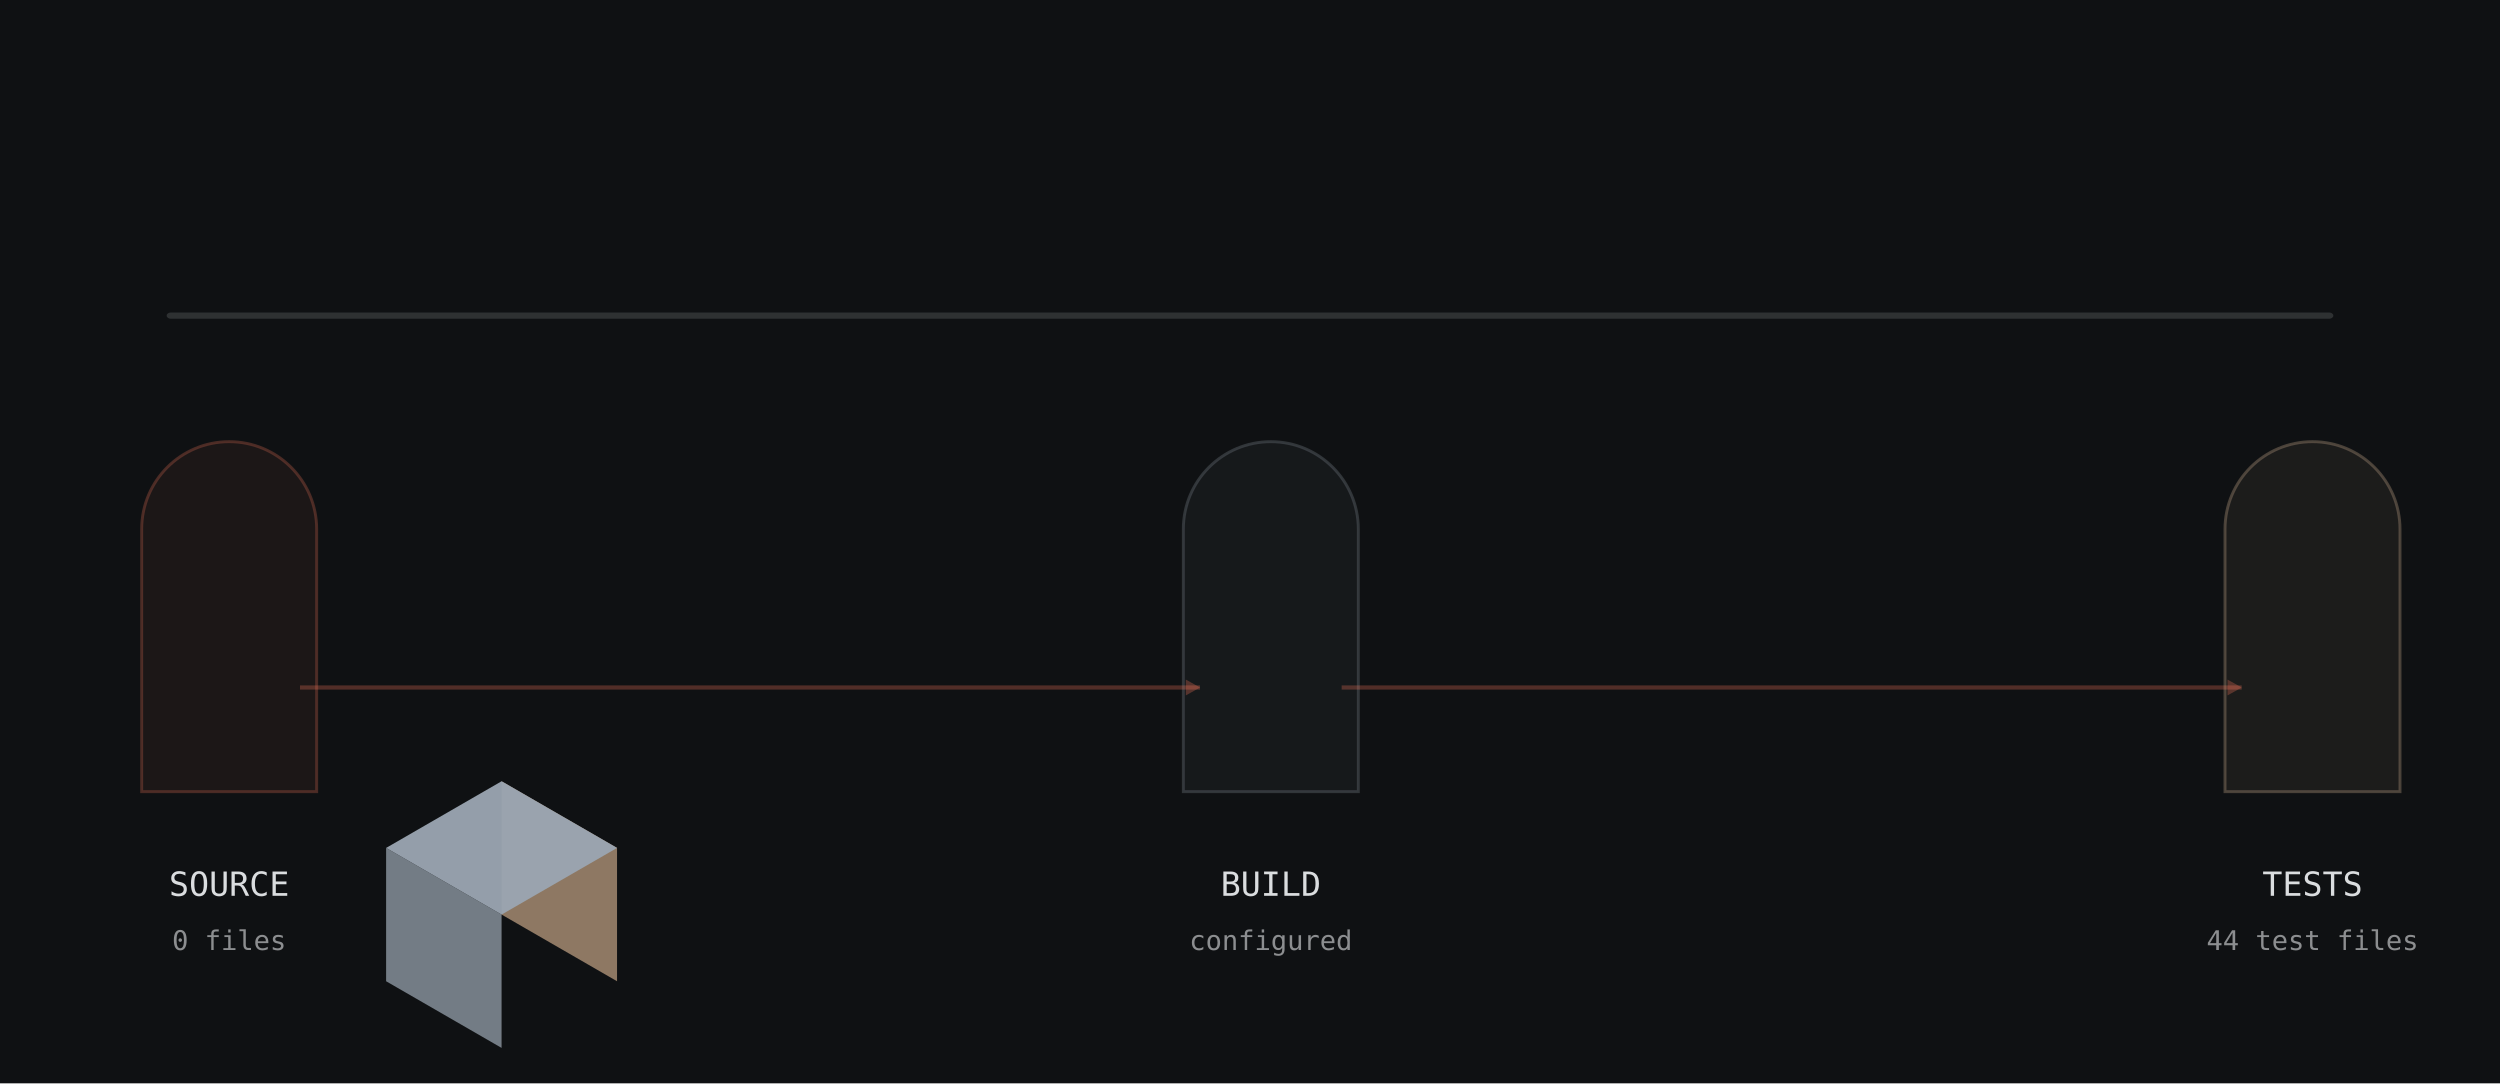
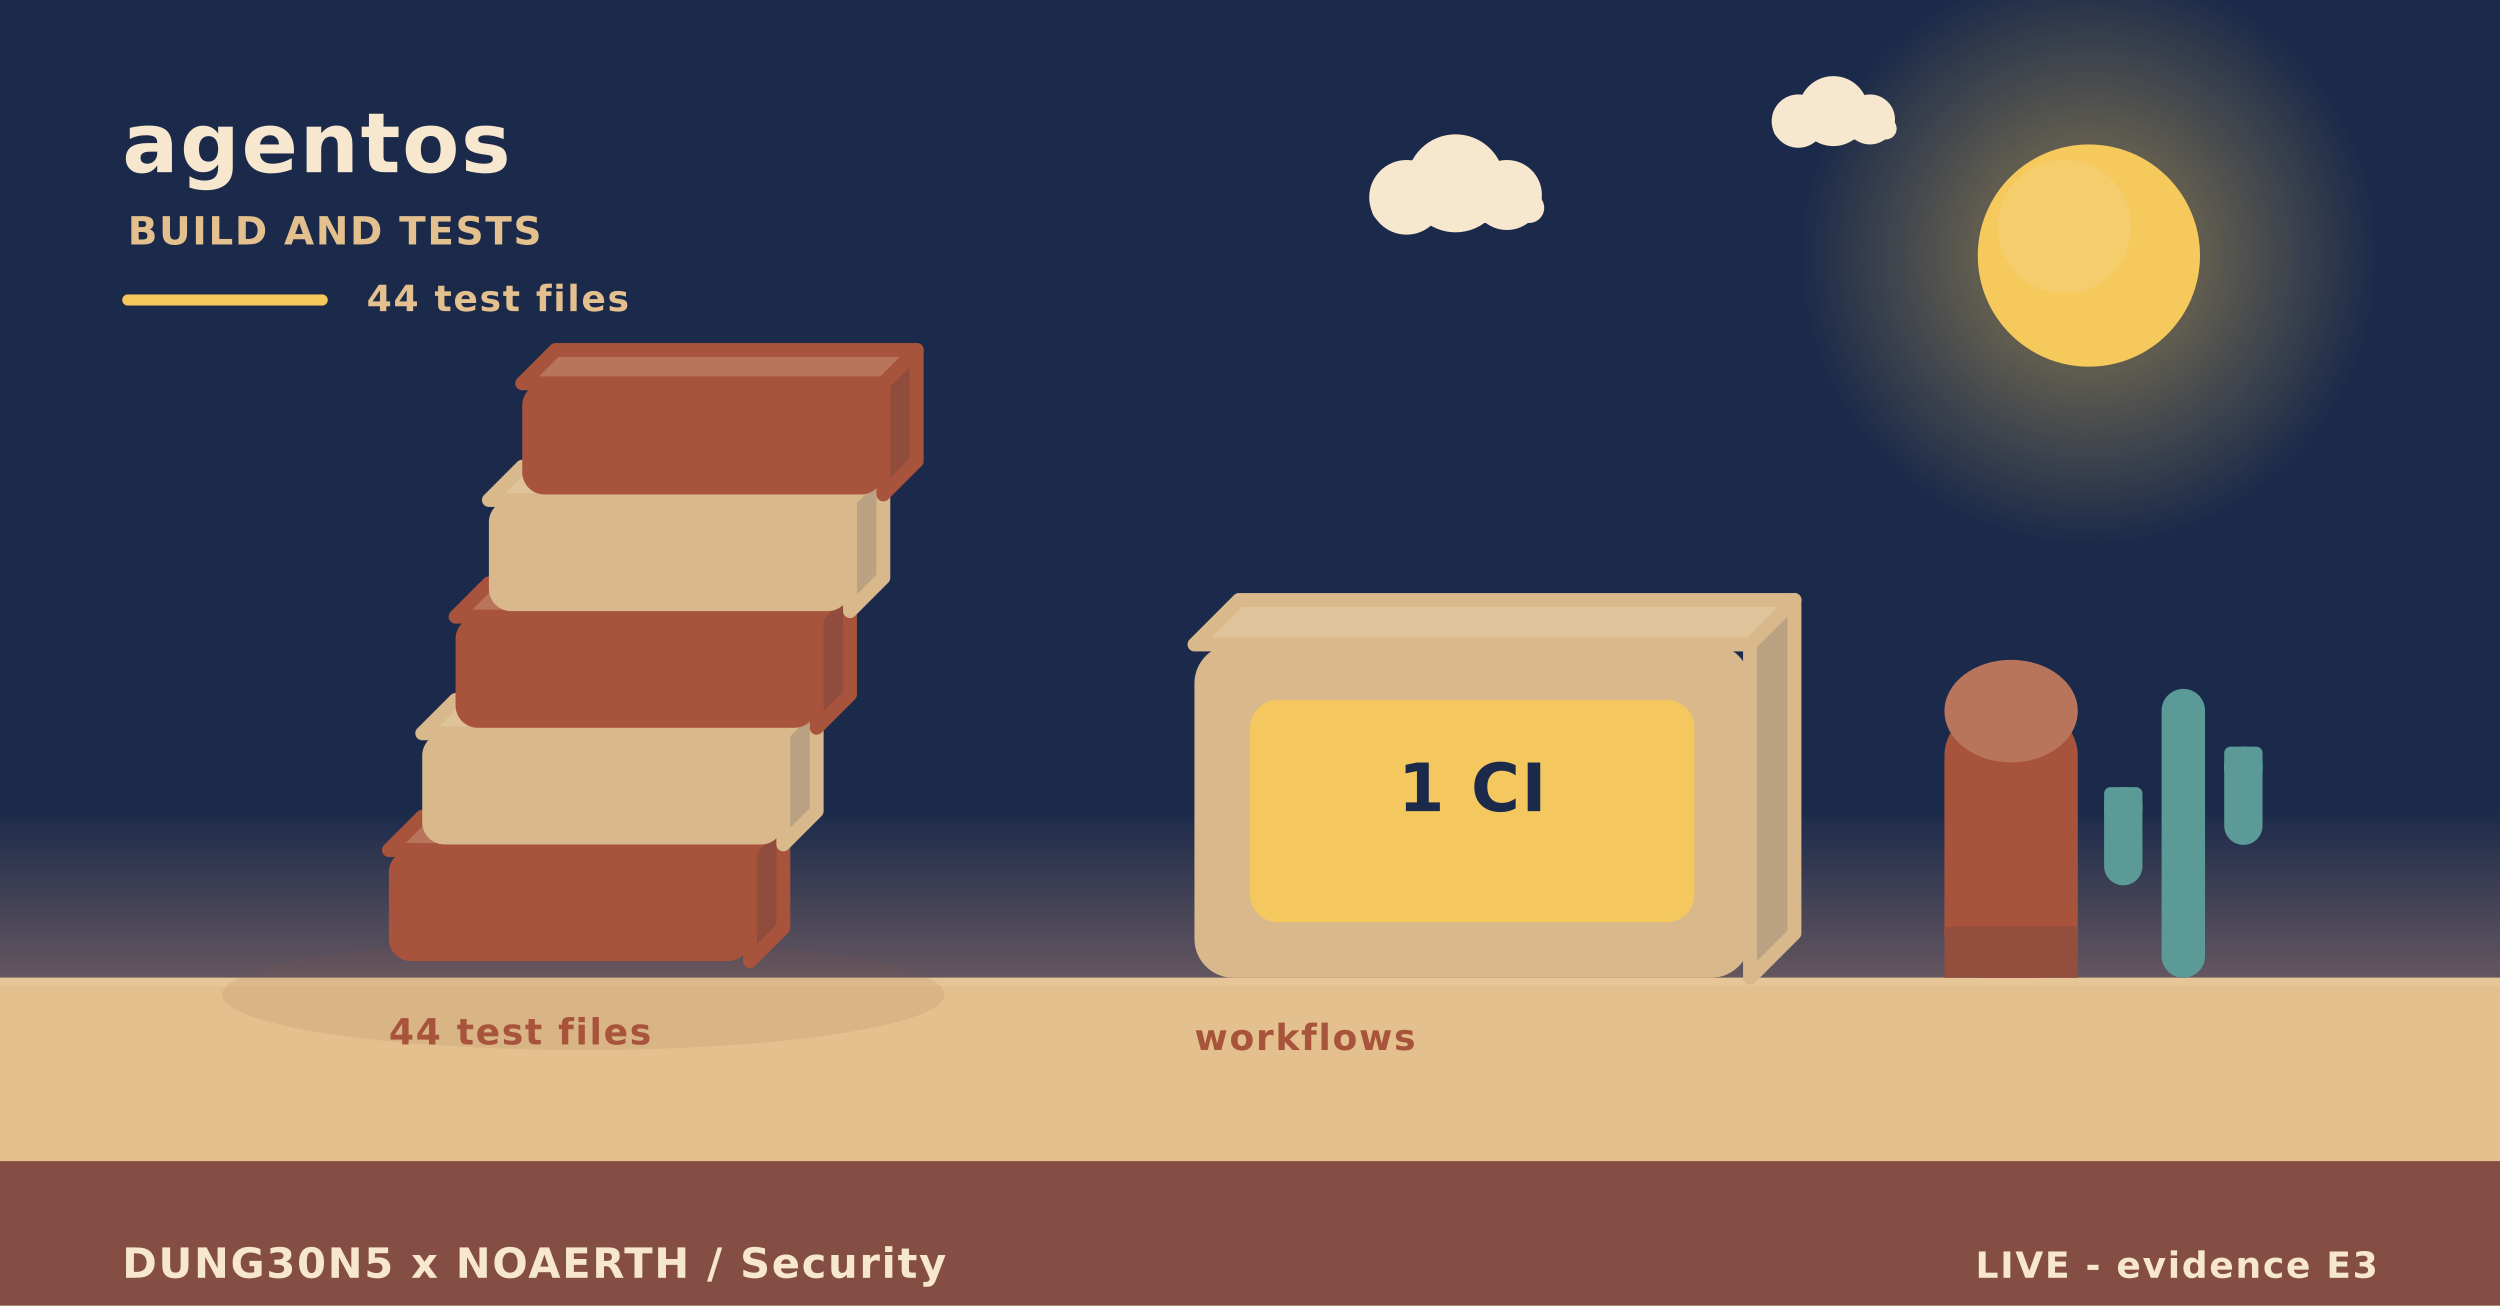
- <svg xmlns="http://www.w3.org/2000/svg" viewBox="0 0 1200 520" width="1200" height="520" role="img" aria-label="agentos build evidence">
-   <rect width="1200" height="520" fill="#0f1113" />
-   <defs>
-     <linearGradient id="gb" x1="0" y1="0" x2="1" y2="1">
-       <stop offset="0%" stop-color="#ff7a5c" />
-       <stop offset="100%" stop-color="#9aa5b1" />
-     </linearGradient>
-   </defs>
-   <rect x="80.00" y="150.00" width="1040.00" height="3.00" rx="2.00" fill="rgba(241,243,245,0.140)" opacity="1.00" />
-   <path d="M68.00,380.00 L68.00,254.00 A42.00,42.00 0 0 1 152.00,254.00 L152.00,380.00 Z" fill="rgba(255,122,92,0.100)" opacity="0.55" stroke="rgba(255,122,92,0.450)" stroke-width="1.4" />
-   <polygon points="-192.26,189.00 -136.83,221.00 -136.83,157.00 -192.26,125.00" fill="#947d67" opacity="0.95" />
-   <polygon points="-247.68,221.00 -192.26,253.00 -192.26,189.00 -247.68,157.00" fill="#78818a" opacity="0.95" />
-   <polygon points="-192.26,125.00 -136.83,157.00 -192.26,189.00 -247.68,157.00" fill="#ff7a5c" opacity="0.95" />
-   <text x="110" y="430" font-family="ui-monospace,Menlo,monospace" font-size="16" fill="rgba(241,243,245,0.900)" text-anchor="middle">SOURCE</text>
-   <text x="110" y="456" font-family="ui-monospace,Menlo,monospace" font-size="13" fill="rgba(241,243,245,0.550)" text-anchor="middle">0 files</text>
-   <path d="M568.00,380.00 L568.00,254.00 A42.00,42.00 0 0 1 652.00,254.00 L652.00,380.00 Z" fill="rgba(154,165,177,0.100)" opacity="0.55" stroke="rgba(154,165,177,0.450)" stroke-width="1.4" />
-   <polygon points="240.76,439.00 296.18,471.00 296.18,407.00 240.76,375.00" fill="#947d67" opacity="0.95" />
-   <polygon points="185.33,471.00 240.76,503.00 240.76,439.00 185.33,407.00" fill="#78818a" opacity="0.95" />
-   <polygon points="240.76,375.00 296.18,407.00 240.76,439.00 185.33,407.00" fill="#9aa5b1" opacity="0.95" />
-   <text x="610" y="430" font-family="ui-monospace,Menlo,monospace" font-size="16" fill="rgba(241,243,245,0.900)" text-anchor="middle">BUILD</text>
-   <text x="610" y="456" font-family="ui-monospace,Menlo,monospace" font-size="13" fill="rgba(241,243,245,0.550)" text-anchor="middle">configured</text>
-   <line x1="144.00" y1="330.00" x2="576.00" y2="330.00" stroke="rgba(255,122,92,0.500)" stroke-width="2.00" opacity="0.55" />
-   <polygon points="576.00,330.00 569.20,326.20 569.20,333.80" fill="rgba(255,122,92,0.500)" opacity="0.55" />
-   <path d="M1068.00,380.00 L1068.00,254.00 A42.00,42.00 0 0 1 1152.00,254.00 L1152.00,380.00 Z" fill="rgba(255,216,177,0.100)" opacity="0.55" stroke="rgba(255,216,177,0.450)" stroke-width="1.4" />
-   <polygon points="673.77,689.00 729.19,721.00 729.19,657.00 673.77,625.00" fill="#947d67" opacity="0.95" />
-   <polygon points="618.34,721.00 673.77,753.00 673.77,689.00 618.34,657.00" fill="#78818a" opacity="0.95" />
-   <polygon points="673.77,625.00 729.19,657.00 673.77,689.00 618.34,657.00" fill="#ffd8b1" opacity="0.95" />
-   <text x="1110" y="430" font-family="ui-monospace,Menlo,monospace" font-size="16" fill="rgba(241,243,245,0.900)" text-anchor="middle">TESTS</text>
-   <text x="1110" y="456" font-family="ui-monospace,Menlo,monospace" font-size="13" fill="rgba(241,243,245,0.550)" text-anchor="middle">44 test files</text>
-   <line x1="644.00" y1="330.00" x2="1076.00" y2="330.00" stroke="rgba(255,122,92,0.500)" stroke-width="2.00" opacity="0.55" />
-   <polygon points="1076.00,330.00 1069.20,326.20 1069.20,333.80" fill="rgba(255,122,92,0.500)" opacity="0.55" />
+ <svg xmlns="http://www.w3.org/2000/svg" width="900" height="470" viewBox="0 0 900 470" role="img" aria-label="agentos - how it is verified">
+   <linearGradient id="skyb" x1="0" y1="0" x2="0" y2="1">
+     <stop offset="0" stop-color="#1b2a4a" />
+     <stop offset="0.62" stop-color="#1b2a4a" />
+     <stop offset="1" stop-color="#f3ad8a" />
+   </linearGradient>
+   <rect width="900" height="470" fill="url(#skyb)" />
+   <radialGradient id="sunb">
+     <stop offset="0.35" stop-color="#f5c95c" stop-opacity="0.34" />
+     <stop offset="1" stop-color="#f5c95c" stop-opacity="0" />
+   </radialGradient>
+   <circle cx="752" cy="92" r="104" fill="url(#sunb)" />
+   <circle cx="752" cy="92" r="40" fill="#f5c95c" />
+   <circle cx="743.2" cy="81.6" r="24" fill="#f5d27e" opacity="0.5" />
+   <g>
+     <circle cx="524" cy="66" r="17.64" fill="#f6e7ce" />
+     <circle cx="506.36" cy="71.04" r="13.44" fill="#f6e7ce" />
+     <circle cx="542.48" cy="70.2" r="12.6" fill="#f6e7ce" />
+     <rect x="493.76" y="69.36" width="62.16" height="10.92" rx="5.46" fill="#f6e7ce" />
+   </g>
+   <g>
+     <circle cx="660" cy="40" r="12.6" fill="#f6e7ce" />
+     <circle cx="647.4" cy="43.6" r="9.6" fill="#f6e7ce" />
+     <circle cx="673.2" cy="43" r="9" fill="#f6e7ce" />
+     <rect x="638.4" y="42.4" width="44.4" height="7.8" rx="3.9" fill="#f6e7ce" />
+   </g>
+   <rect x="0" y="352" width="900" height="118" fill="#e3c08d" />
+   <rect x="0" y="352" width="900" height="3" fill="#e6c596" />
+   <text x="44" y="62" font-family="Verdana,DejaVu Sans,sans-serif" font-size="30" font-weight="700" letter-spacing="0.6" fill="#f6e7ce" text-anchor="start">agentos</text>
+   <text x="46" y="88" font-family="Verdana,DejaVu Sans,sans-serif" font-size="14" font-weight="700" letter-spacing="0.6" fill="#e3c08d" text-anchor="start">BUILD AND TESTS</text>
+   <rect x="44" y="106" width="74" height="4" rx="2" fill="#f5c95c" />
+   <text x="132" y="112" font-family="Verdana,DejaVu Sans,sans-serif" font-size="13" font-weight="700" letter-spacing="0.6" fill="#e3c08d" text-anchor="start">44 test files</text>
+   <ellipse cx="210" cy="358" rx="130" ry="20" fill="rgba(138,90,68,0.11)" />
+   <path d="M140,306 L270,306 L282,294 L152,294 Z" fill="#b9745c" stroke="#a8543c" stroke-width="5" stroke-linejoin="round" />
+   <path d="M270,306 L282,294 L282,334 L270,346 Z" fill="#904d3e" stroke="#a8543c" stroke-width="5" stroke-linejoin="round" />
+   <rect x="140" y="306" width="130" height="40" rx="8" fill="#a8543c" />
+   <path d="M152,264 L282,264 L294,252 L164,252 Z" fill="#dfc39b" stroke="#d9b98c" stroke-width="5" stroke-linejoin="round" />
+   <path d="M282,264 L294,252 L294,292 L282,304 Z" fill="#b9a181" stroke="#d9b98c" stroke-width="5" stroke-linejoin="round" />
+   <rect x="152" y="264" width="130" height="40" rx="8" fill="#d9b98c" />
+   <path d="M164,222 L294,222 L306,210 L176,210 Z" fill="#b9745c" stroke="#a8543c" stroke-width="5" stroke-linejoin="round" />
+   <path d="M294,222 L306,210 L306,250 L294,262 Z" fill="#904d3e" stroke="#a8543c" stroke-width="5" stroke-linejoin="round" />
+   <rect x="164" y="222" width="130" height="40" rx="8" fill="#a8543c" />
+   <path d="M176,180 L306,180 L318,168 L188,168 Z" fill="#dfc39b" stroke="#d9b98c" stroke-width="5" stroke-linejoin="round" />
+   <path d="M306,180 L318,168 L318,208 L306,220 Z" fill="#b9a181" stroke="#d9b98c" stroke-width="5" stroke-linejoin="round" />
+   <rect x="176" y="180" width="130" height="40" rx="8" fill="#d9b98c" />
+   <path d="M188,138 L318,138 L330,126 L200,126 Z" fill="#b9745c" stroke="#a8543c" stroke-width="5" stroke-linejoin="round" />
+   <path d="M318,138 L330,126 L330,166 L318,178 Z" fill="#904d3e" stroke="#a8543c" stroke-width="5" stroke-linejoin="round" />
+   <rect x="188" y="138" width="130" height="40" rx="8" fill="#a8543c" />
+   <text x="140" y="376" font-family="Verdana,DejaVu Sans,sans-serif" font-size="13" font-weight="700" letter-spacing="0.6" fill="#a8543c" text-anchor="start">44 test files</text>
+   <path d="M430,232 L630,232 L646,216 L446,216 Z" fill="#dfc39b" stroke="#d9b98c" stroke-width="5" stroke-linejoin="round" />
+   <path d="M630,232 L646,216 L646,336 L630,352 Z" fill="#b9a181" stroke="#d9b98c" stroke-width="5" stroke-linejoin="round" />
+   <rect x="430" y="232" width="200" height="120" rx="14" fill="#d9b98c" />
+   <rect x="450" y="252" width="160" height="80" rx="10" fill="#f5c95c" opacity="0.94" />
+   <text x="530" y="292" font-family="Verdana,DejaVu Sans,sans-serif" font-size="24" font-weight="700" letter-spacing="0.6" fill="#1b2a4a" text-anchor="middle">1 CI</text>
+   <text x="430" y="378" font-family="Verdana,DejaVu Sans,sans-serif" font-size="13" font-weight="700" letter-spacing="0.6" fill="#a8543c" text-anchor="start">workflows</text>
+   <rect x="700" y="256" width="48" height="96" rx="16" fill="#a8543c" />
+   <ellipse cx="724" cy="256" rx="24" ry="18.46" fill="#b9745c" />
+   <rect x="700" y="333.54" width="48" height="18.46" fill="#944e3e" />
+   <rect x="778.18" y="248" width="15.64" height="104" rx="7.82" fill="#5b9a97" />
+   <rect x="757.48" y="283.36" width="13.8" height="35.36" rx="6.9" fill="#5b9a97" />
+   <rect x="757.48" y="283.36" width="13.8" height="10.4" rx="2.3" fill="#5b9a97" />
+   <rect x="800.72" y="268.8" width="13.8" height="35.36" rx="6.9" fill="#5b9a97" />
+   <rect x="800.72" y="268.8" width="13.8" height="10.4" rx="2.3" fill="#5b9a97" />
+   <rect x="0" y="418" width="900" height="52" rx="0" fill="#7e4740" opacity="0.94" />
+   <text x="44" y="460" font-family="Verdana,DejaVu Sans,sans-serif" font-size="15" font-weight="700" letter-spacing="0.6" fill="#f6e7ce" text-anchor="start">DUNG30N5 x NOAERTH  /  Security</text>
+   <text x="856" y="460" font-family="Verdana,DejaVu Sans,sans-serif" font-size="13" font-weight="700" letter-spacing="0.6" fill="#f6e7ce" text-anchor="end">LIVE  -  evidence E3</text>
</svg>
